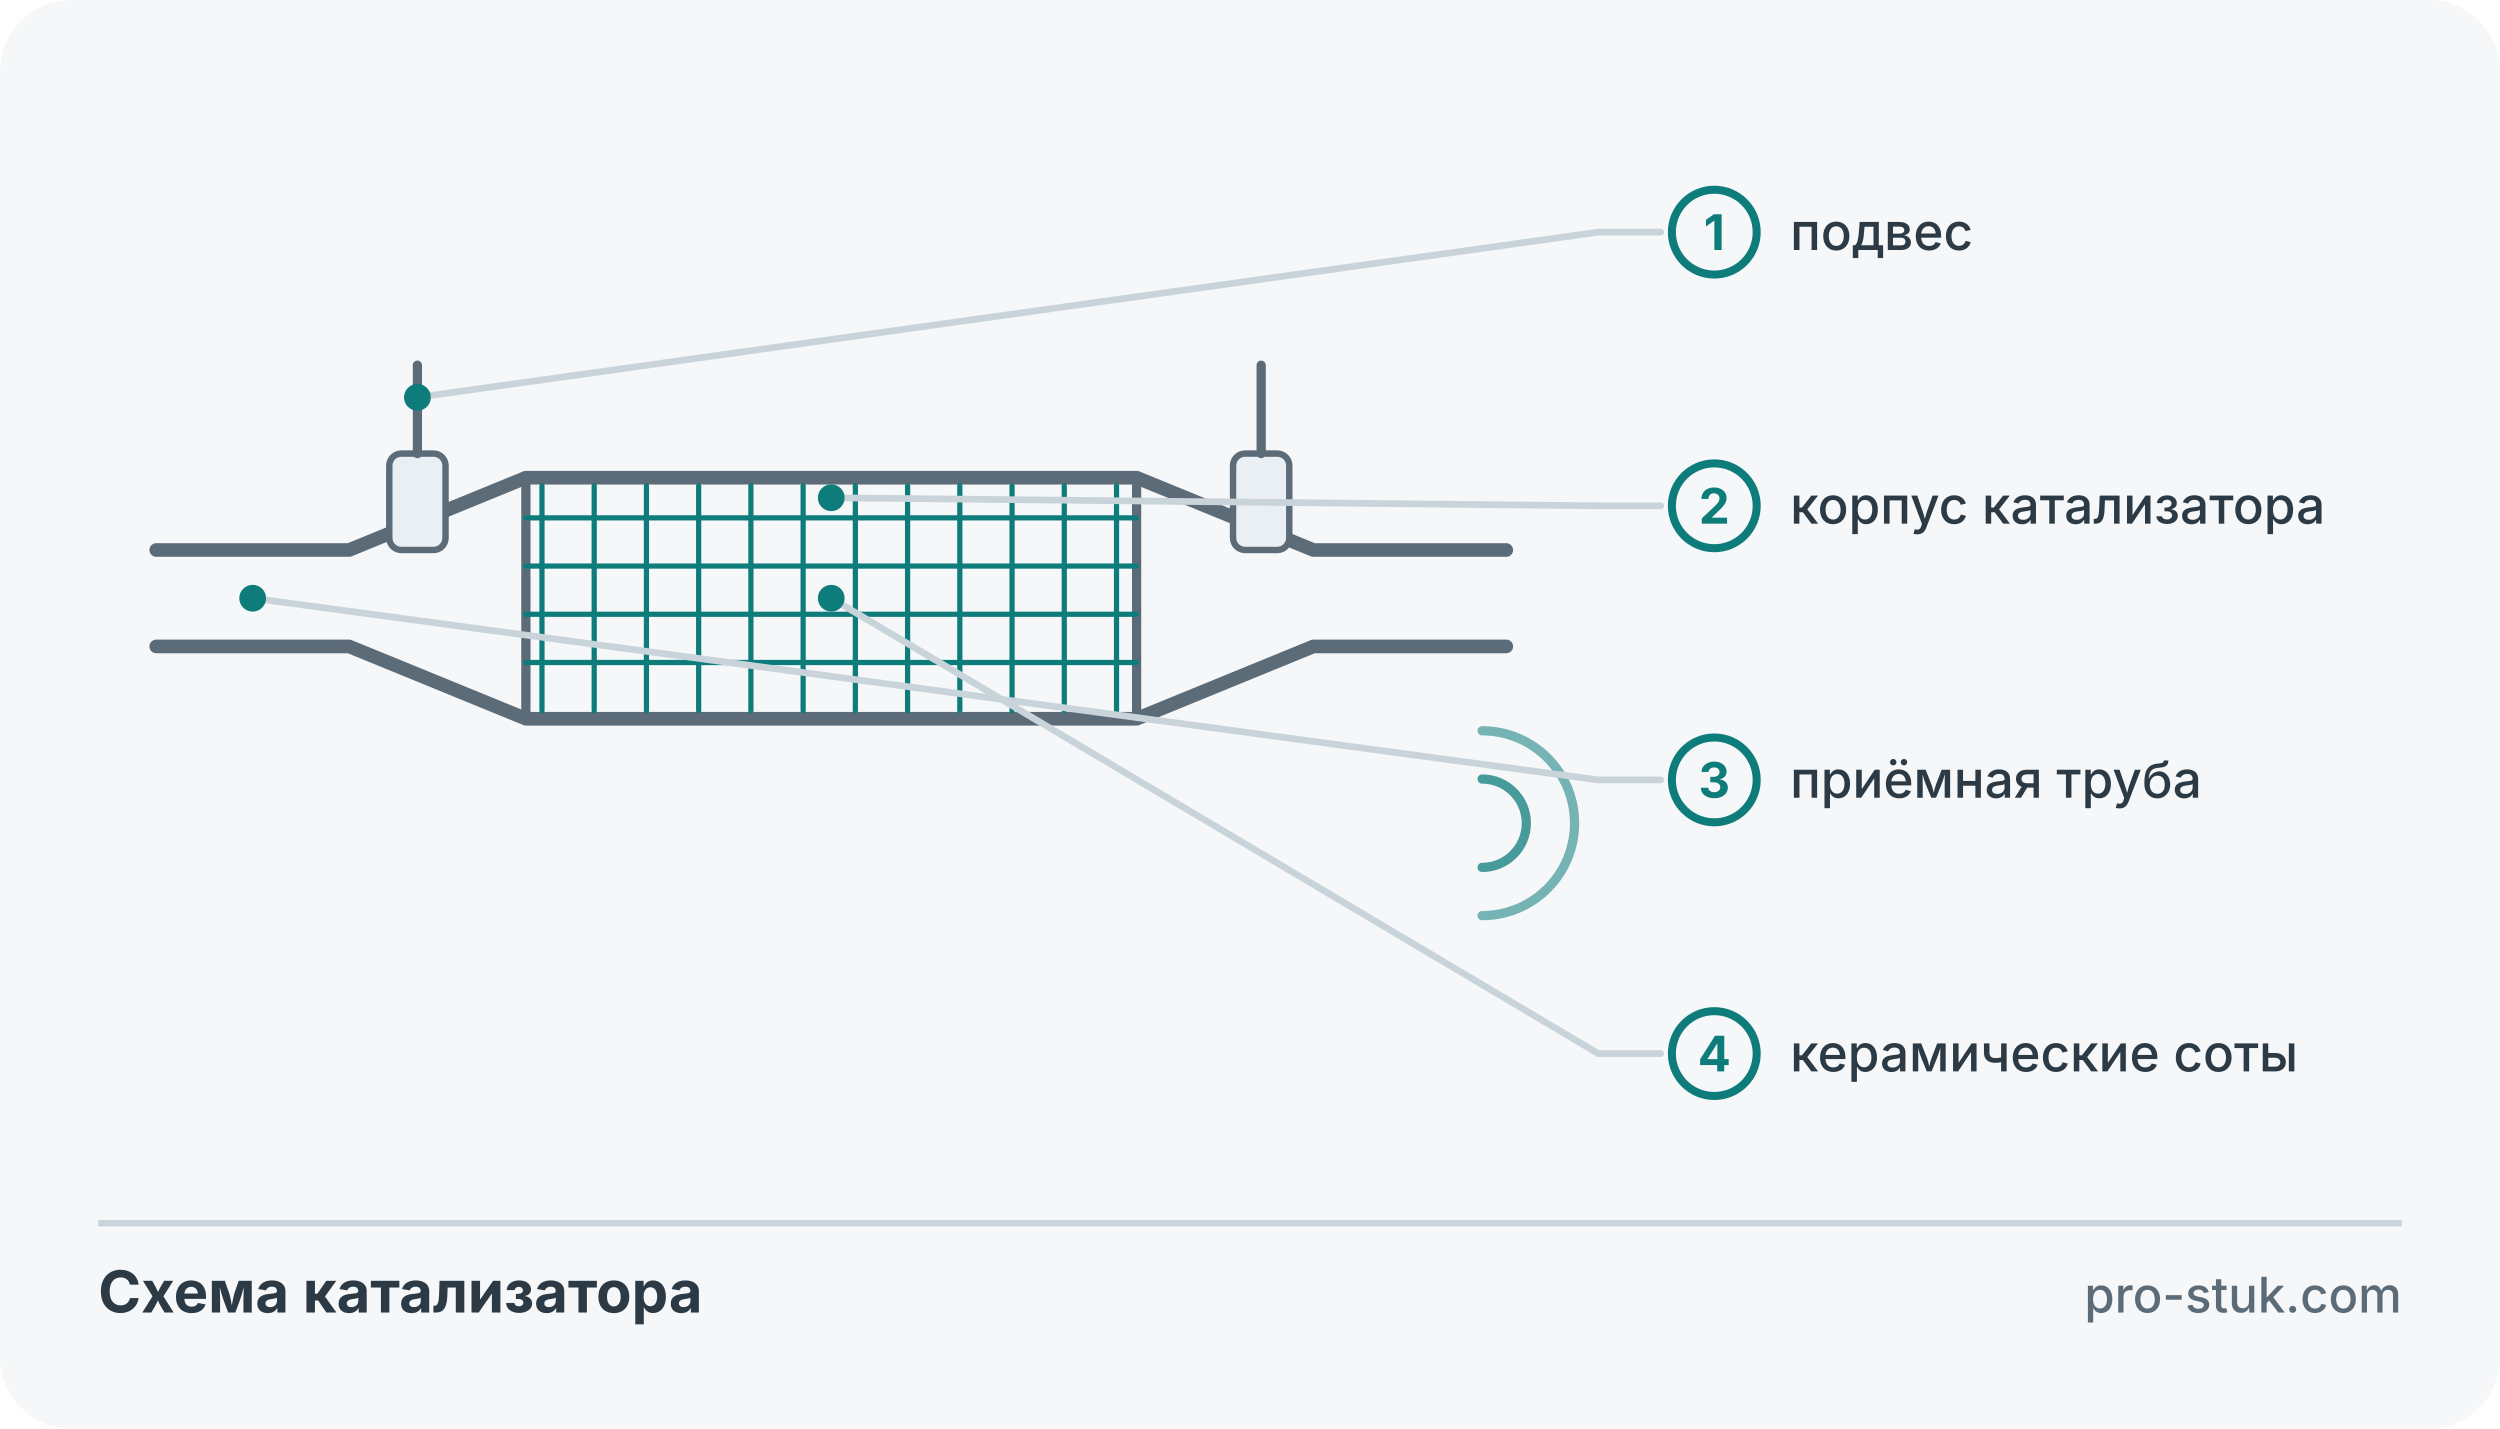
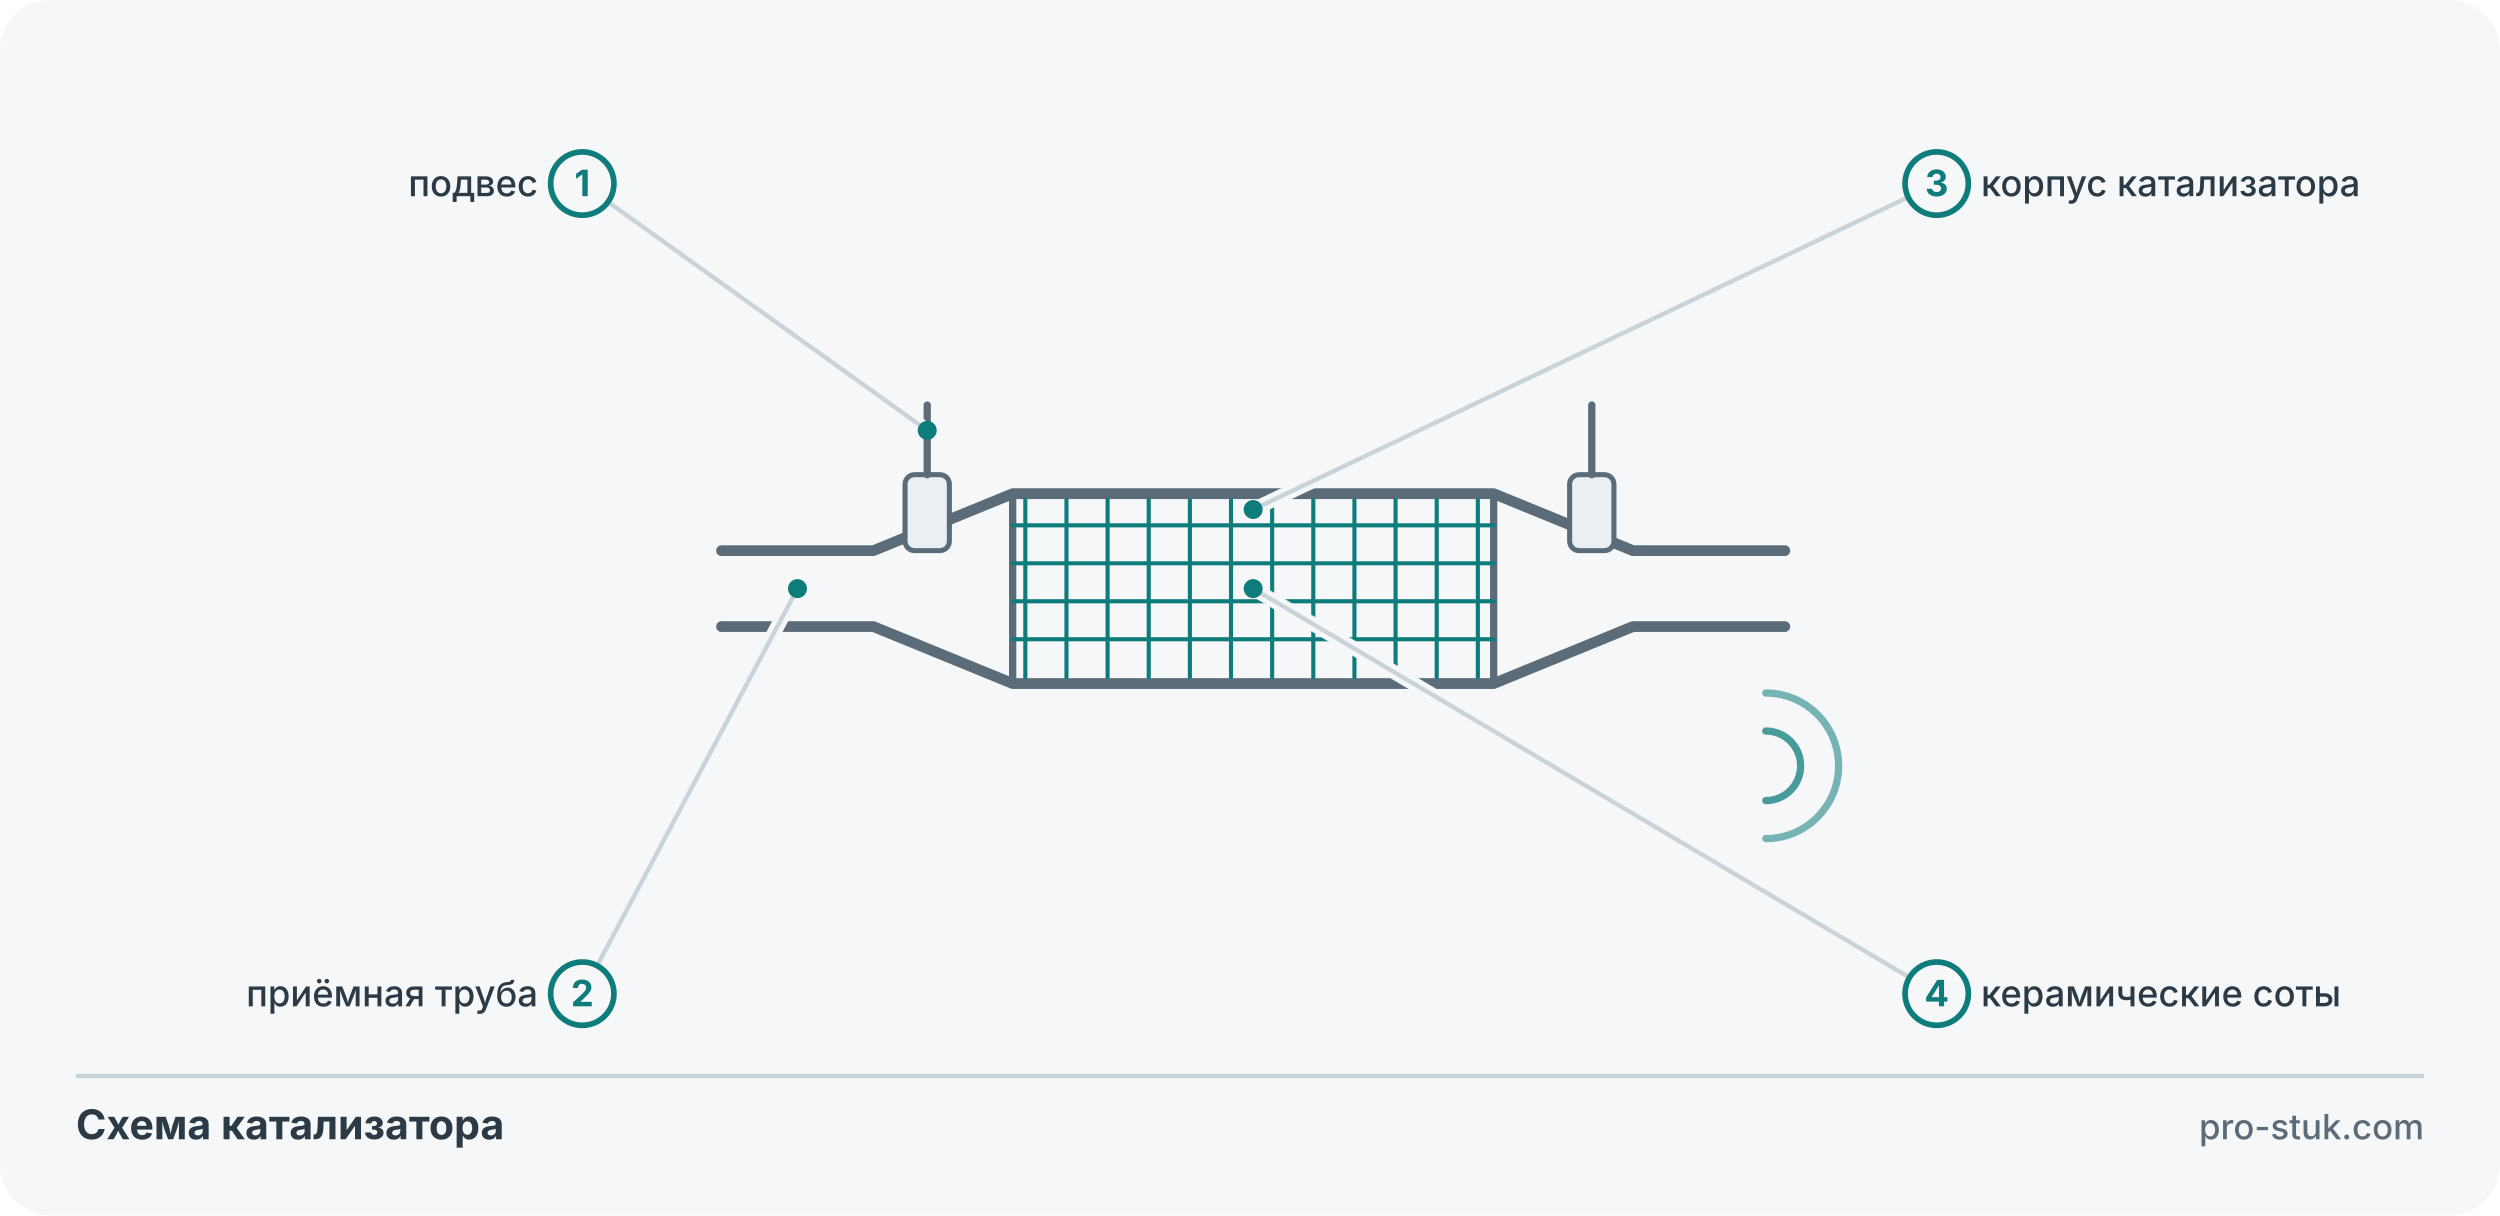
- <svg xmlns="http://www.w3.org/2000/svg" viewBox="0 0 560 320" role="img" aria-label="Схема катализатора">
-   <rect width="560" height="320" rx="16" fill="#F5F7F9" />
-   <g transform="translate(8,26) scale(0.9)">
+ <svg xmlns="http://www.w3.org/2000/svg" viewBox="0 0 790 384" role="img" aria-label="Схема катализатора">
+   <rect width="790" height="384" rx="16" fill="#F5F7F9" />
+   <g id="hl" />
+   <g transform="translate(198,66)">
    <g fill="none" stroke-linecap="round" stroke-linejoin="round">
      <path d="M 30.0 108.0 L 78.0 108.0 L 122.0 90.0 L 274.0 90.0 L 318.0 108.0 L 366.0 108.0" stroke="#5C6B78" stroke-width="3.4" fill="none" />
      <path d="M 30.0 132.0 L 78.0 132.0 L 122.0 150.0 L 274.0 150.0 L 318.0 132.0 L 366.0 132.0" stroke="#5C6B78" stroke-width="3.4" fill="none" />
      <path d="M 122.0 90.0 L 122.0 150.0" stroke="#5C6B78" stroke-width="2.3" />
      <path d="M 274.0 90.0 L 274.0 150.0" stroke="#5C6B78" stroke-width="2.3" />
      <path d="M 126.0 92.0 L 126.0 148.0" stroke="#0E7C7B" stroke-width="1.3" />
      <path d="M 139.0 92.0 L 139.0 148.0" stroke="#0E7C7B" stroke-width="1.3" />
      <path d="M 152.0 92.0 L 152.0 148.0" stroke="#0E7C7B" stroke-width="1.3" />
      <path d="M 165.0 92.0 L 165.0 148.0" stroke="#0E7C7B" stroke-width="1.3" />
      <path d="M 178.0 92.0 L 178.0 148.0" stroke="#0E7C7B" stroke-width="1.3" />
      <path d="M 191.0 92.0 L 191.0 148.0" stroke="#0E7C7B" stroke-width="1.3" />
      <path d="M 204.0 92.0 L 204.0 148.0" stroke="#0E7C7B" stroke-width="1.3" />
      <path d="M 217.0 92.0 L 217.0 148.0" stroke="#0E7C7B" stroke-width="1.3" />
      <path d="M 230.0 92.0 L 230.0 148.0" stroke="#0E7C7B" stroke-width="1.3" />
      <path d="M 243.0 92.0 L 243.0 148.0" stroke="#0E7C7B" stroke-width="1.3" />
      <path d="M 256.0 92.0 L 256.0 148.0" stroke="#0E7C7B" stroke-width="1.3" />
      <path d="M 269.0 92.0 L 269.0 148.0" stroke="#0E7C7B" stroke-width="1.3" />
      <path d="M 122.0 100.0 L 274.0 100.0" stroke="#0E7C7B" stroke-width="1.3" />
      <path d="M 122.0 112.0 L 274.0 112.0" stroke="#0E7C7B" stroke-width="1.3" />
      <path d="M 122.0 124.0 L 274.0 124.0" stroke="#0E7C7B" stroke-width="1.3" />
      <path d="M 122.0 136.0 L 274.0 136.0" stroke="#0E7C7B" stroke-width="1.3" />
      <rect x="88.0" y="84.0" width="14.0" height="24.0" rx="3" stroke="#5C6B78" stroke-width="1.6" fill="#EAEFF3" />
      <path d="M 95.0 84.0 L 95.0 62.0" stroke="#5C6B78" stroke-width="2.3" />
      <rect x="298.0" y="84.0" width="14.0" height="24.0" rx="3" stroke="#5C6B78" stroke-width="1.6" fill="#EAEFF3" />
      <path d="M 305.0 84.0 L 305.0 62.0" stroke="#5C6B78" stroke-width="2.3" />
      <path d="M 360 165 A 11 11 0 0 1 360 187" stroke="#0E7C7B" stroke-width="2.3" opacity="0.75" />
      <path d="M 360 153 A 23 23 0 0 1 360 199" stroke="#0E7C7B" stroke-width="2.3" opacity="0.55" />
    </g>
  </g>
  <g fill="none" stroke-linecap="round" stroke-linejoin="round">
-     <path d="M 93.5 89.0 L 358.0 52.0 L 372.0 52.0" stroke="#C9D3DA" stroke-width="1.5" fill="none" />
-     <circle cx="93.5" cy="89.0" r="3" fill="#0E7C7B" />
-     <circle cx="384.0" cy="52.0" r="9.5" fill="#F5F7F9" stroke="#0E7C7B" stroke-width="1.8" />
-     <text x="384.0" y="56.0" font-family="Manrope, Inter, system-ui, -apple-system, Segoe UI, sans-serif" font-size="11" font-weight="700" fill="#0E7C7B" text-anchor="middle">1</text>
-     <text x="401.0" y="56.0" font-family="Manrope, Inter, system-ui, -apple-system, Segoe UI, sans-serif" font-size="11.5" font-weight="500" fill="#2B3A44" text-anchor="start">подвес</text>
-     <path d="M 186.2 111.5 L 358.0 113.3 L 372.0 113.3" stroke="#C9D3DA" stroke-width="1.5" fill="none" />
-     <circle cx="186.2" cy="111.5" r="3" fill="#0E7C7B" />
-     <circle cx="384.0" cy="113.3" r="9.5" fill="#F5F7F9" stroke="#0E7C7B" stroke-width="1.8" />
-     <text x="384.0" y="117.3" font-family="Manrope, Inter, system-ui, -apple-system, Segoe UI, sans-serif" font-size="11" font-weight="700" fill="#0E7C7B" text-anchor="middle">2</text>
-     <text x="401.0" y="117.3" font-family="Manrope, Inter, system-ui, -apple-system, Segoe UI, sans-serif" font-size="11.5" font-weight="500" fill="#2B3A44" text-anchor="start">корпус катализатора</text>
-     <path d="M 56.6 134.0 L 358.0 174.7 L 372.0 174.7" stroke="#C9D3DA" stroke-width="1.5" fill="none" />
-     <circle cx="56.6" cy="134.0" r="3" fill="#0E7C7B" />
-     <circle cx="384.0" cy="174.7" r="9.5" fill="#F5F7F9" stroke="#0E7C7B" stroke-width="1.8" />
-     <text x="384.0" y="178.7" font-family="Manrope, Inter, system-ui, -apple-system, Segoe UI, sans-serif" font-size="11" font-weight="700" fill="#0E7C7B" text-anchor="middle">3</text>
-     <text x="401.0" y="178.7" font-family="Manrope, Inter, system-ui, -apple-system, Segoe UI, sans-serif" font-size="11.5" font-weight="500" fill="#2B3A44" text-anchor="start">приёмная труба</text>
-     <path d="M 186.2 134.0 L 358.0 236.0 L 372.0 236.0" stroke="#C9D3DA" stroke-width="1.5" fill="none" />
-     <circle cx="186.2" cy="134.0" r="3" fill="#0E7C7B" />
-     <circle cx="384.0" cy="236.0" r="9.5" fill="#F5F7F9" stroke="#0E7C7B" stroke-width="1.8" />
-     <text x="384.0" y="240.0" font-family="Manrope, Inter, system-ui, -apple-system, Segoe UI, sans-serif" font-size="11" font-weight="700" fill="#0E7C7B" text-anchor="middle">4</text>
-     <text x="401.0" y="240.0" font-family="Manrope, Inter, system-ui, -apple-system, Segoe UI, sans-serif" font-size="11.5" font-weight="500" fill="#2B3A44" text-anchor="start">керамические соты</text>
+     <path d="M 293.0 136.0 L 184.0 58.0" stroke="#F5F7F9" stroke-width="4.5" fill="none" />
+     <path d="M 293.0 136.0 L 184.0 58.0" stroke="#C9D3DA" stroke-width="1.4" fill="none" />
+     <circle cx="293.0" cy="136.0" r="3" fill="#0E7C7B" />
+     <circle cx="184" cy="58.0" r="10" fill="#F5F7F9" stroke="#0E7C7B" stroke-width="1.8" />
+     <text x="184.0" y="62.0" font-family="Manrope, Inter, system-ui, -apple-system, Segoe UI, sans-serif" font-size="11.5" font-weight="700" fill="#0E7C7B" text-anchor="middle">1</text>
+     <text x="170.0" y="62.0" font-family="Manrope, Inter, system-ui, -apple-system, Segoe UI, sans-serif" font-size="11.5" font-weight="500" fill="#2B3A44" text-anchor="end">подвес</text>
+     <path d="M 252.0 186.0 L 184.0 314.0" stroke="#F5F7F9" stroke-width="4.5" fill="none" />
+     <path d="M 252.0 186.0 L 184.0 314.0" stroke="#C9D3DA" stroke-width="1.4" fill="none" />
+     <circle cx="252.0" cy="186.0" r="3" fill="#0E7C7B" />
+     <circle cx="184" cy="314.0" r="10" fill="#F5F7F9" stroke="#0E7C7B" stroke-width="1.8" />
+     <text x="184.0" y="318.0" font-family="Manrope, Inter, system-ui, -apple-system, Segoe UI, sans-serif" font-size="11.5" font-weight="700" fill="#0E7C7B" text-anchor="middle">2</text>
+     <text x="170.0" y="318.0" font-family="Manrope, Inter, system-ui, -apple-system, Segoe UI, sans-serif" font-size="11.5" font-weight="500" fill="#2B3A44" text-anchor="end">приёмная труба</text>
+     <path d="M 396.0 161.0 L 612.0 58.0" stroke="#F5F7F9" stroke-width="4.5" fill="none" />
+     <path d="M 396.0 161.0 L 612.0 58.0" stroke="#C9D3DA" stroke-width="1.4" fill="none" />
+     <circle cx="396.0" cy="161.0" r="3" fill="#0E7C7B" />
+     <circle cx="612" cy="58.0" r="10" fill="#F5F7F9" stroke="#0E7C7B" stroke-width="1.8" />
+     <text x="612.0" y="62.0" font-family="Manrope, Inter, system-ui, -apple-system, Segoe UI, sans-serif" font-size="11.5" font-weight="700" fill="#0E7C7B" text-anchor="middle">3</text>
+     <text x="626.0" y="62.0" font-family="Manrope, Inter, system-ui, -apple-system, Segoe UI, sans-serif" font-size="11.5" font-weight="500" fill="#2B3A44" text-anchor="start">корпус катализатора</text>
+     <path d="M 396.0 186.0 L 612.0 314.0" stroke="#F5F7F9" stroke-width="4.5" fill="none" />
+     <path d="M 396.0 186.0 L 612.0 314.0" stroke="#C9D3DA" stroke-width="1.4" fill="none" />
+     <circle cx="396.0" cy="186.0" r="3" fill="#0E7C7B" />
+     <circle cx="612" cy="314.0" r="10" fill="#F5F7F9" stroke="#0E7C7B" stroke-width="1.8" />
+     <text x="612.0" y="318.0" font-family="Manrope, Inter, system-ui, -apple-system, Segoe UI, sans-serif" font-size="11.5" font-weight="700" fill="#0E7C7B" text-anchor="middle">4</text>
+     <text x="626.0" y="318.0" font-family="Manrope, Inter, system-ui, -apple-system, Segoe UI, sans-serif" font-size="11.5" font-weight="500" fill="#2B3A44" text-anchor="start">керамические соты</text>
  </g>
-   <path d="M 22 274 L 538 274" stroke="#C9D3DA" stroke-width="1.4" fill="none" />
-   <text x="22.0" y="294.0" font-family="Manrope, Inter, system-ui, -apple-system, Segoe UI, sans-serif" font-size="13" font-weight="700" fill="#2B3A44" text-anchor="start">Схема катализатора</text>
-   <text x="538.0" y="294.0" font-family="Manrope, Inter, system-ui, -apple-system, Segoe UI, sans-serif" font-size="11" font-weight="500" fill="#5C6B78" text-anchor="end">pro-stuk.com</text>
+   <path d="M 24 340 L 766 340" stroke="#C9D3DA" stroke-width="1.4" fill="none" />
+   <text x="24.0" y="360.0" font-family="Manrope, Inter, system-ui, -apple-system, Segoe UI, sans-serif" font-size="13" font-weight="700" fill="#2B3A44" text-anchor="start">Схема катализатора</text>
+   <text x="766.0" y="360.0" font-family="Manrope, Inter, system-ui, -apple-system, Segoe UI, sans-serif" font-size="11" font-weight="500" fill="#5C6B78" text-anchor="end">pro-stuk.com</text>
</svg>
